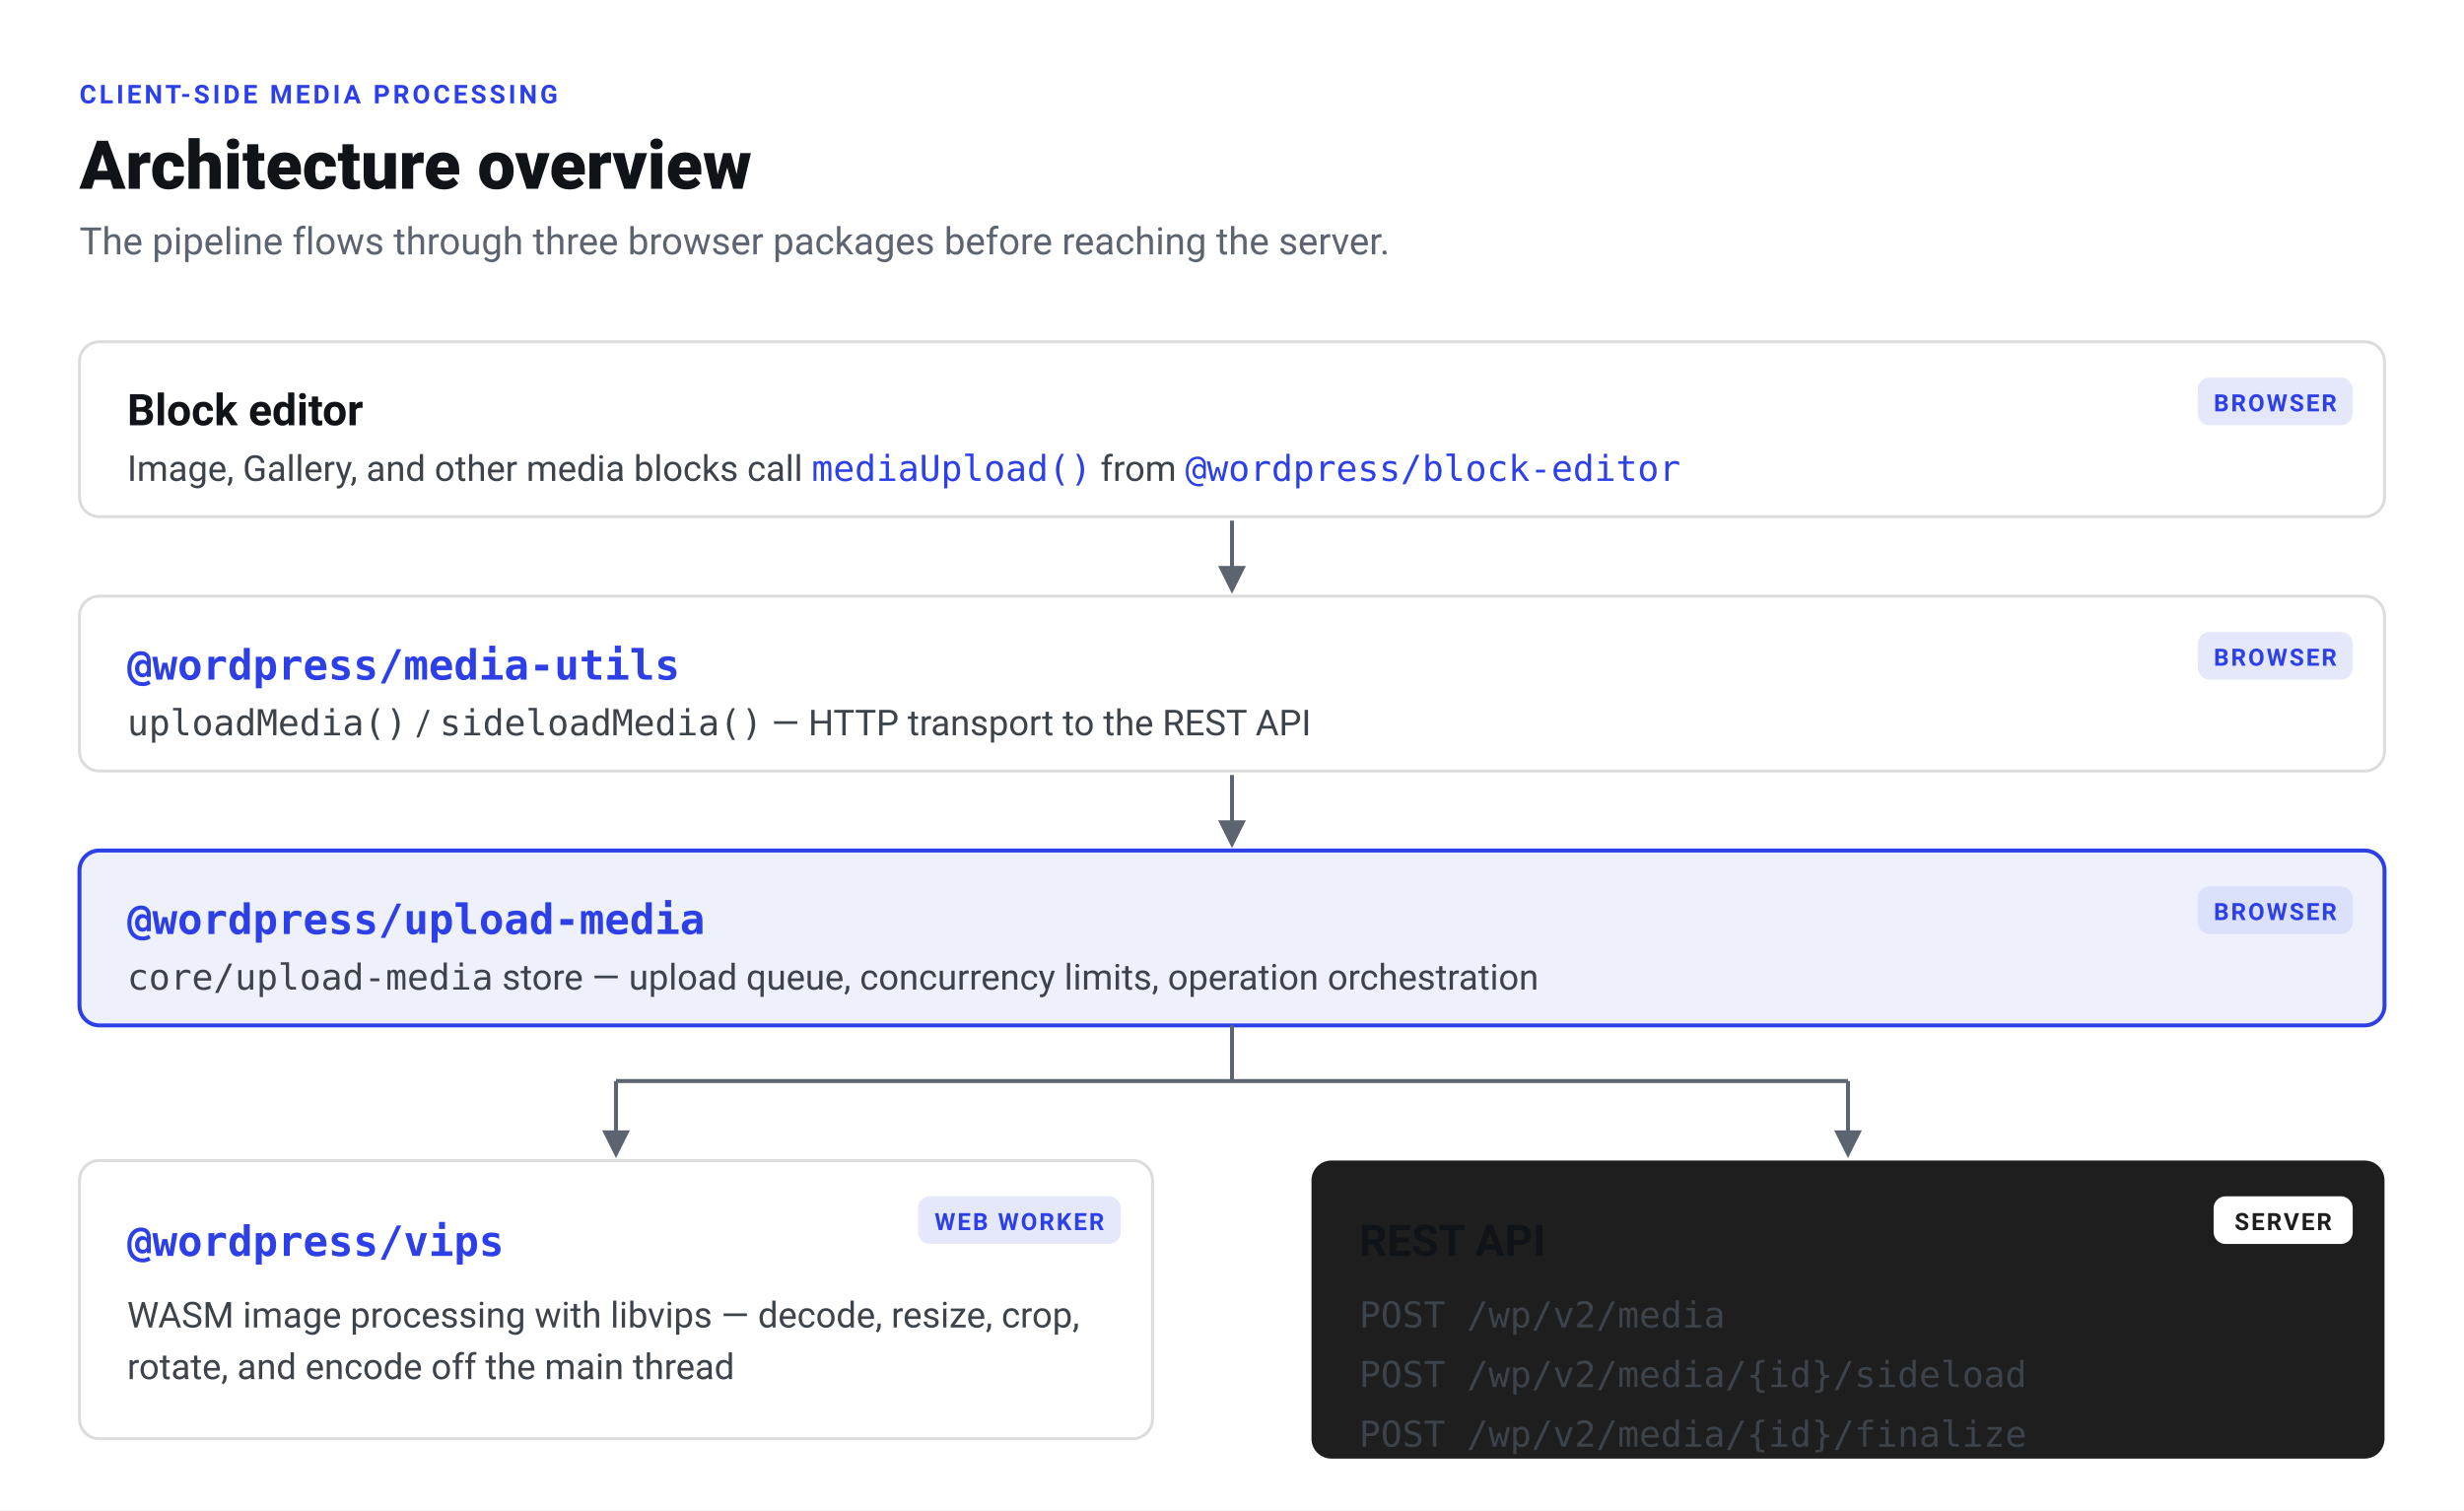
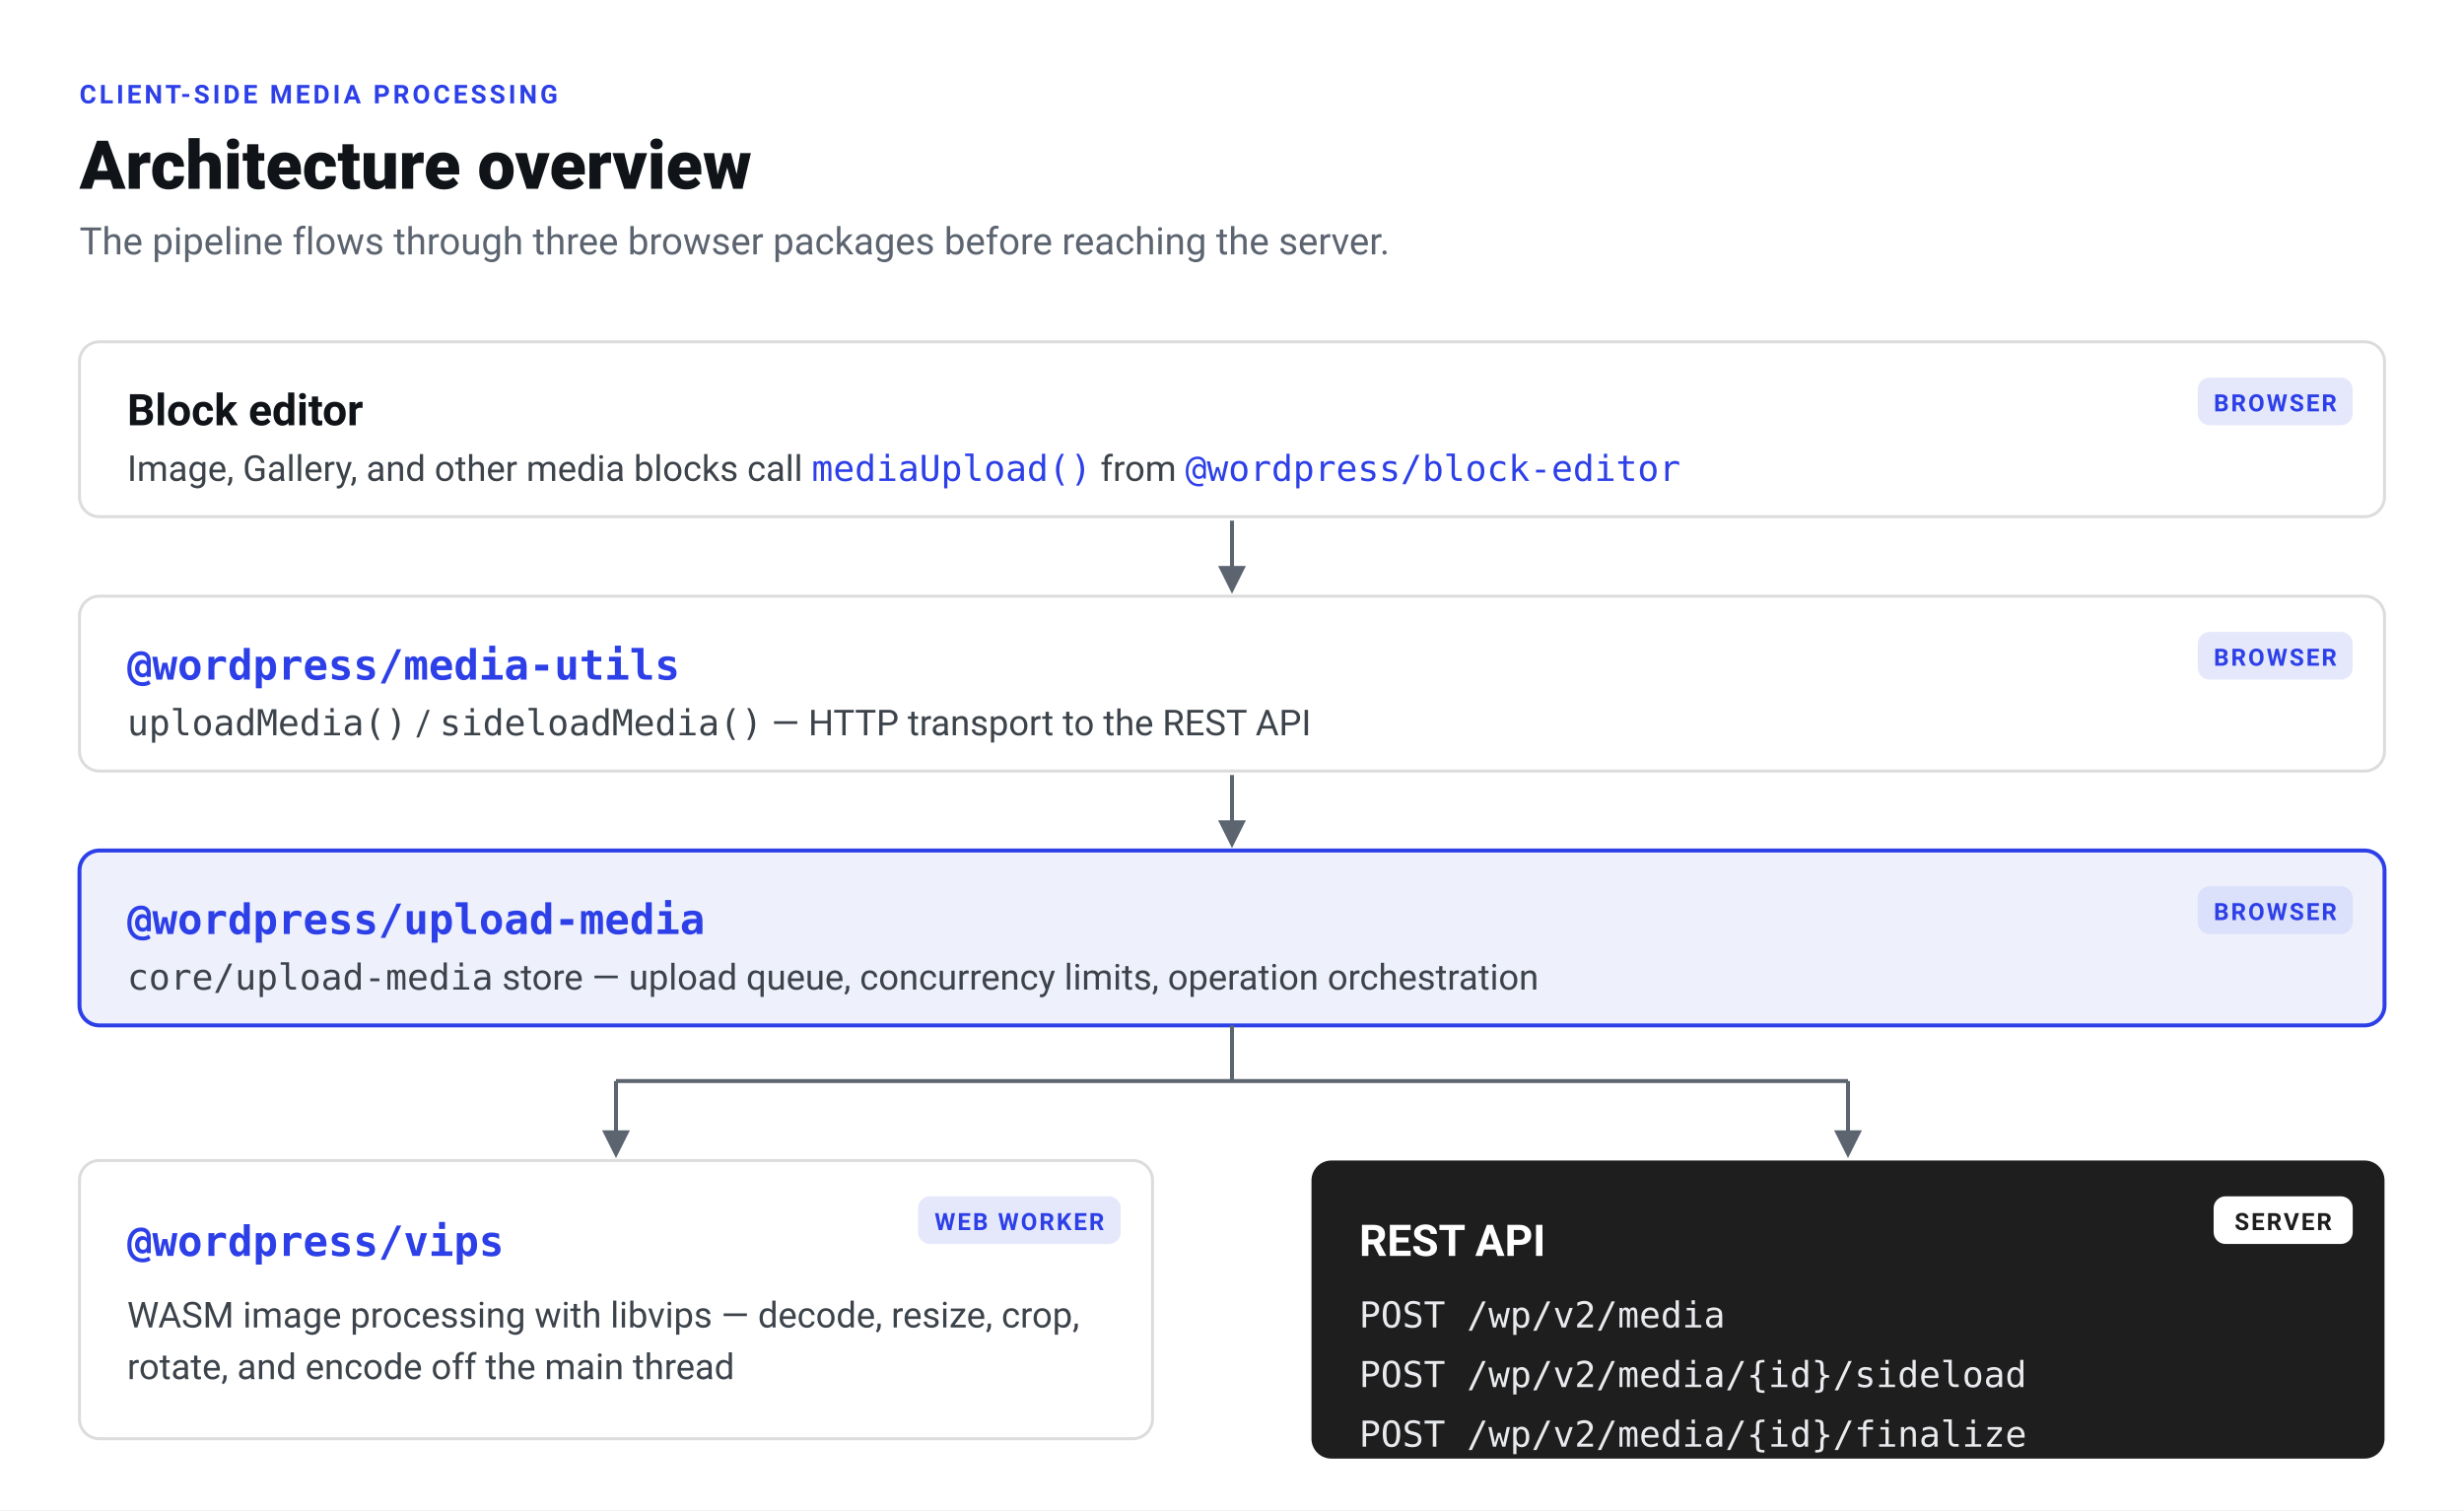
<svg xmlns="http://www.w3.org/2000/svg" viewBox="0 0 1240 760" width="1240" height="760" font-family="-apple-system, BlinkMacSystemFont, 'Segoe UI', Roboto, Helvetica, Arial, sans-serif" role="img" aria-label="Architecture overview: the block editor calls mediaUpload() from @wordpress/media-utils, which hands off to the @wordpress/upload-media store, which orchestrates the @wordpress/vips web worker and the REST API endpoints.">
  <defs>
    <marker id="arrow" viewBox="0 0 10 10" refX="8" refY="5" markerWidth="7" markerHeight="7" orient="auto-start-reverse">
      <path d="M0 0 L10 5 L0 10 z" fill="#5c6470" />
    </marker>
    <style>
      .eyebrow { fill:#2d40e8; font-weight:700; font-size:13px; letter-spacing:1.5px; }
      .title { fill:#101419; font-weight:800; font-size:34px; }
      .subtitle { fill:#5c6470; font-size:19px; }
      .ct { fill:#101419; font-weight:700; font-size:22px; }
      .ctm { fill:#2d40e8; font-weight:700; font-size:21px; font-family:ui-monospace,'SF Mono',Menlo,Consolas,monospace; }
      .body { fill:#3c434a; font-size:18px; }
      .mono { font-family:ui-monospace,'SF Mono',Menlo,Consolas,monospace; }
      .bt { font-weight:700; font-size:12px; letter-spacing:1px; }
+       /* Inverted fills for text on the dark REST API panel. Declared after
+          .ct/.body so they win the cascade — a stylesheet rule outranks a
+          presentation fill attribute, so the light color must live here too. */
+       .ct-inv { fill:#ffffff; }
+       .body-inv { fill:#e8eaed; }
    </style>
  </defs>
  <rect width="1240" height="760" fill="#ffffff" />
  <text class="eyebrow" x="40" y="52">CLIENT-SIDE MEDIA PROCESSING</text>
  <text class="title" x="40" y="95">Architecture overview</text>
  <text class="subtitle" x="40" y="128">The pipeline flows through three browser packages before reaching the server.</text>
  <rect x="40" y="172" width="1160" height="88" rx="10" fill="#ffffff" stroke="#dcdcde" stroke-width="1.5" />
  <rect x="1106" y="190" width="78" height="24" rx="6" fill="#e5e8fb" />
  <text class="bt" x="1145" y="207" fill="#2d40e8" text-anchor="middle">BROWSER</text>
  <text class="ct" x="64" y="214">Block editor</text>
  <text class="body" x="64" y="242">Image, Gallery, and other media blocks call <tspan class="mono" fill="#2d40e8">mediaUpload()</tspan> from <tspan class="mono" fill="#2d40e8">@wordpress/block-editor</tspan>
  </text>
  <line x1="620" y1="262" x2="620" y2="296" stroke="#5c6470" stroke-width="2" marker-end="url(#arrow)" />
  <rect x="40" y="300" width="1160" height="88" rx="10" fill="#ffffff" stroke="#dcdcde" stroke-width="1.5" />
  <rect x="1106" y="318" width="78" height="24" rx="6" fill="#e5e8fb" />
  <text class="bt" x="1145" y="335" fill="#2d40e8" text-anchor="middle">BROWSER</text>
  <text class="ctm" x="64" y="342">@wordpress/media-utils</text>
  <text class="body" x="64" y="370">
    <tspan class="mono">uploadMedia()</tspan> / <tspan class="mono">sideloadMedia()</tspan> — HTTP transport to the REST API</text>
  <line x1="620" y1="390" x2="620" y2="424" stroke="#5c6470" stroke-width="2" marker-end="url(#arrow)" />
  <rect x="40" y="428" width="1160" height="88" rx="10" fill="#eef0fc" stroke="#2d40e8" stroke-width="2" />
  <rect x="1106" y="446" width="78" height="24" rx="6" fill="#dbe0fb" />
  <text class="bt" x="1145" y="463" fill="#2d40e8" text-anchor="middle">BROWSER</text>
  <text class="ctm" x="64" y="470">@wordpress/upload-media</text>
  <text class="body" x="64" y="498">
    <tspan class="mono">core/upload-media</tspan> store — upload queue, concurrency limits, operation orchestration</text>
  <path d="M620 516 L620 544 M310 544 L930 544" fill="none" stroke="#5c6470" stroke-width="2" />
  <line x1="310" y1="544" x2="310" y2="580" stroke="#5c6470" stroke-width="2" marker-end="url(#arrow)" />
  <line x1="930" y1="544" x2="930" y2="580" stroke="#5c6470" stroke-width="2" marker-end="url(#arrow)" />
  <rect x="40" y="584" width="540" height="140" rx="10" fill="#ffffff" stroke="#dcdcde" stroke-width="1.5" />
  <rect x="462" y="602" width="102" height="24" rx="6" fill="#e5e8fb" />
  <text class="bt" x="513" y="619" fill="#2d40e8" text-anchor="middle">WEB WORKER</text>
  <text class="ctm" x="64" y="632">@wordpress/vips</text>
  <text class="body" x="64" y="668">WASM image processing with libvips — decode, resize, crop,</text>
  <text class="body" x="64" y="694">rotate, and encode off the main thread</text>
  <rect x="660" y="584" width="540" height="150" rx="10" fill="#1e1e1e" />
  <rect x="1114" y="602" width="70" height="24" rx="6" fill="#ffffff" />
  <text class="bt" x="1149" y="619" fill="#1e1e1e" text-anchor="middle">SERVER</text>
-   <text class="ct" x="684" y="632" fill="#ffffff">REST API</text>
-   <text class="body mono" x="684" y="668" fill="#e8eaed">POST /wp/v2/media</text>
-   <text class="body mono" x="684" y="698" fill="#e8eaed">POST /wp/v2/media/{id}/sideload</text>
-   <text class="body mono" x="684" y="728" fill="#e8eaed">POST /wp/v2/media/{id}/finalize</text>
+   <text class="ct ct-inv" x="684" y="632">REST API</text>
+   <text class="body mono body-inv" x="684" y="668">POST /wp/v2/media</text>
+   <text class="body mono body-inv" x="684" y="698">POST /wp/v2/media/{id}/sideload</text>
+   <text class="body mono body-inv" x="684" y="728">POST /wp/v2/media/{id}/finalize</text>
</svg>
